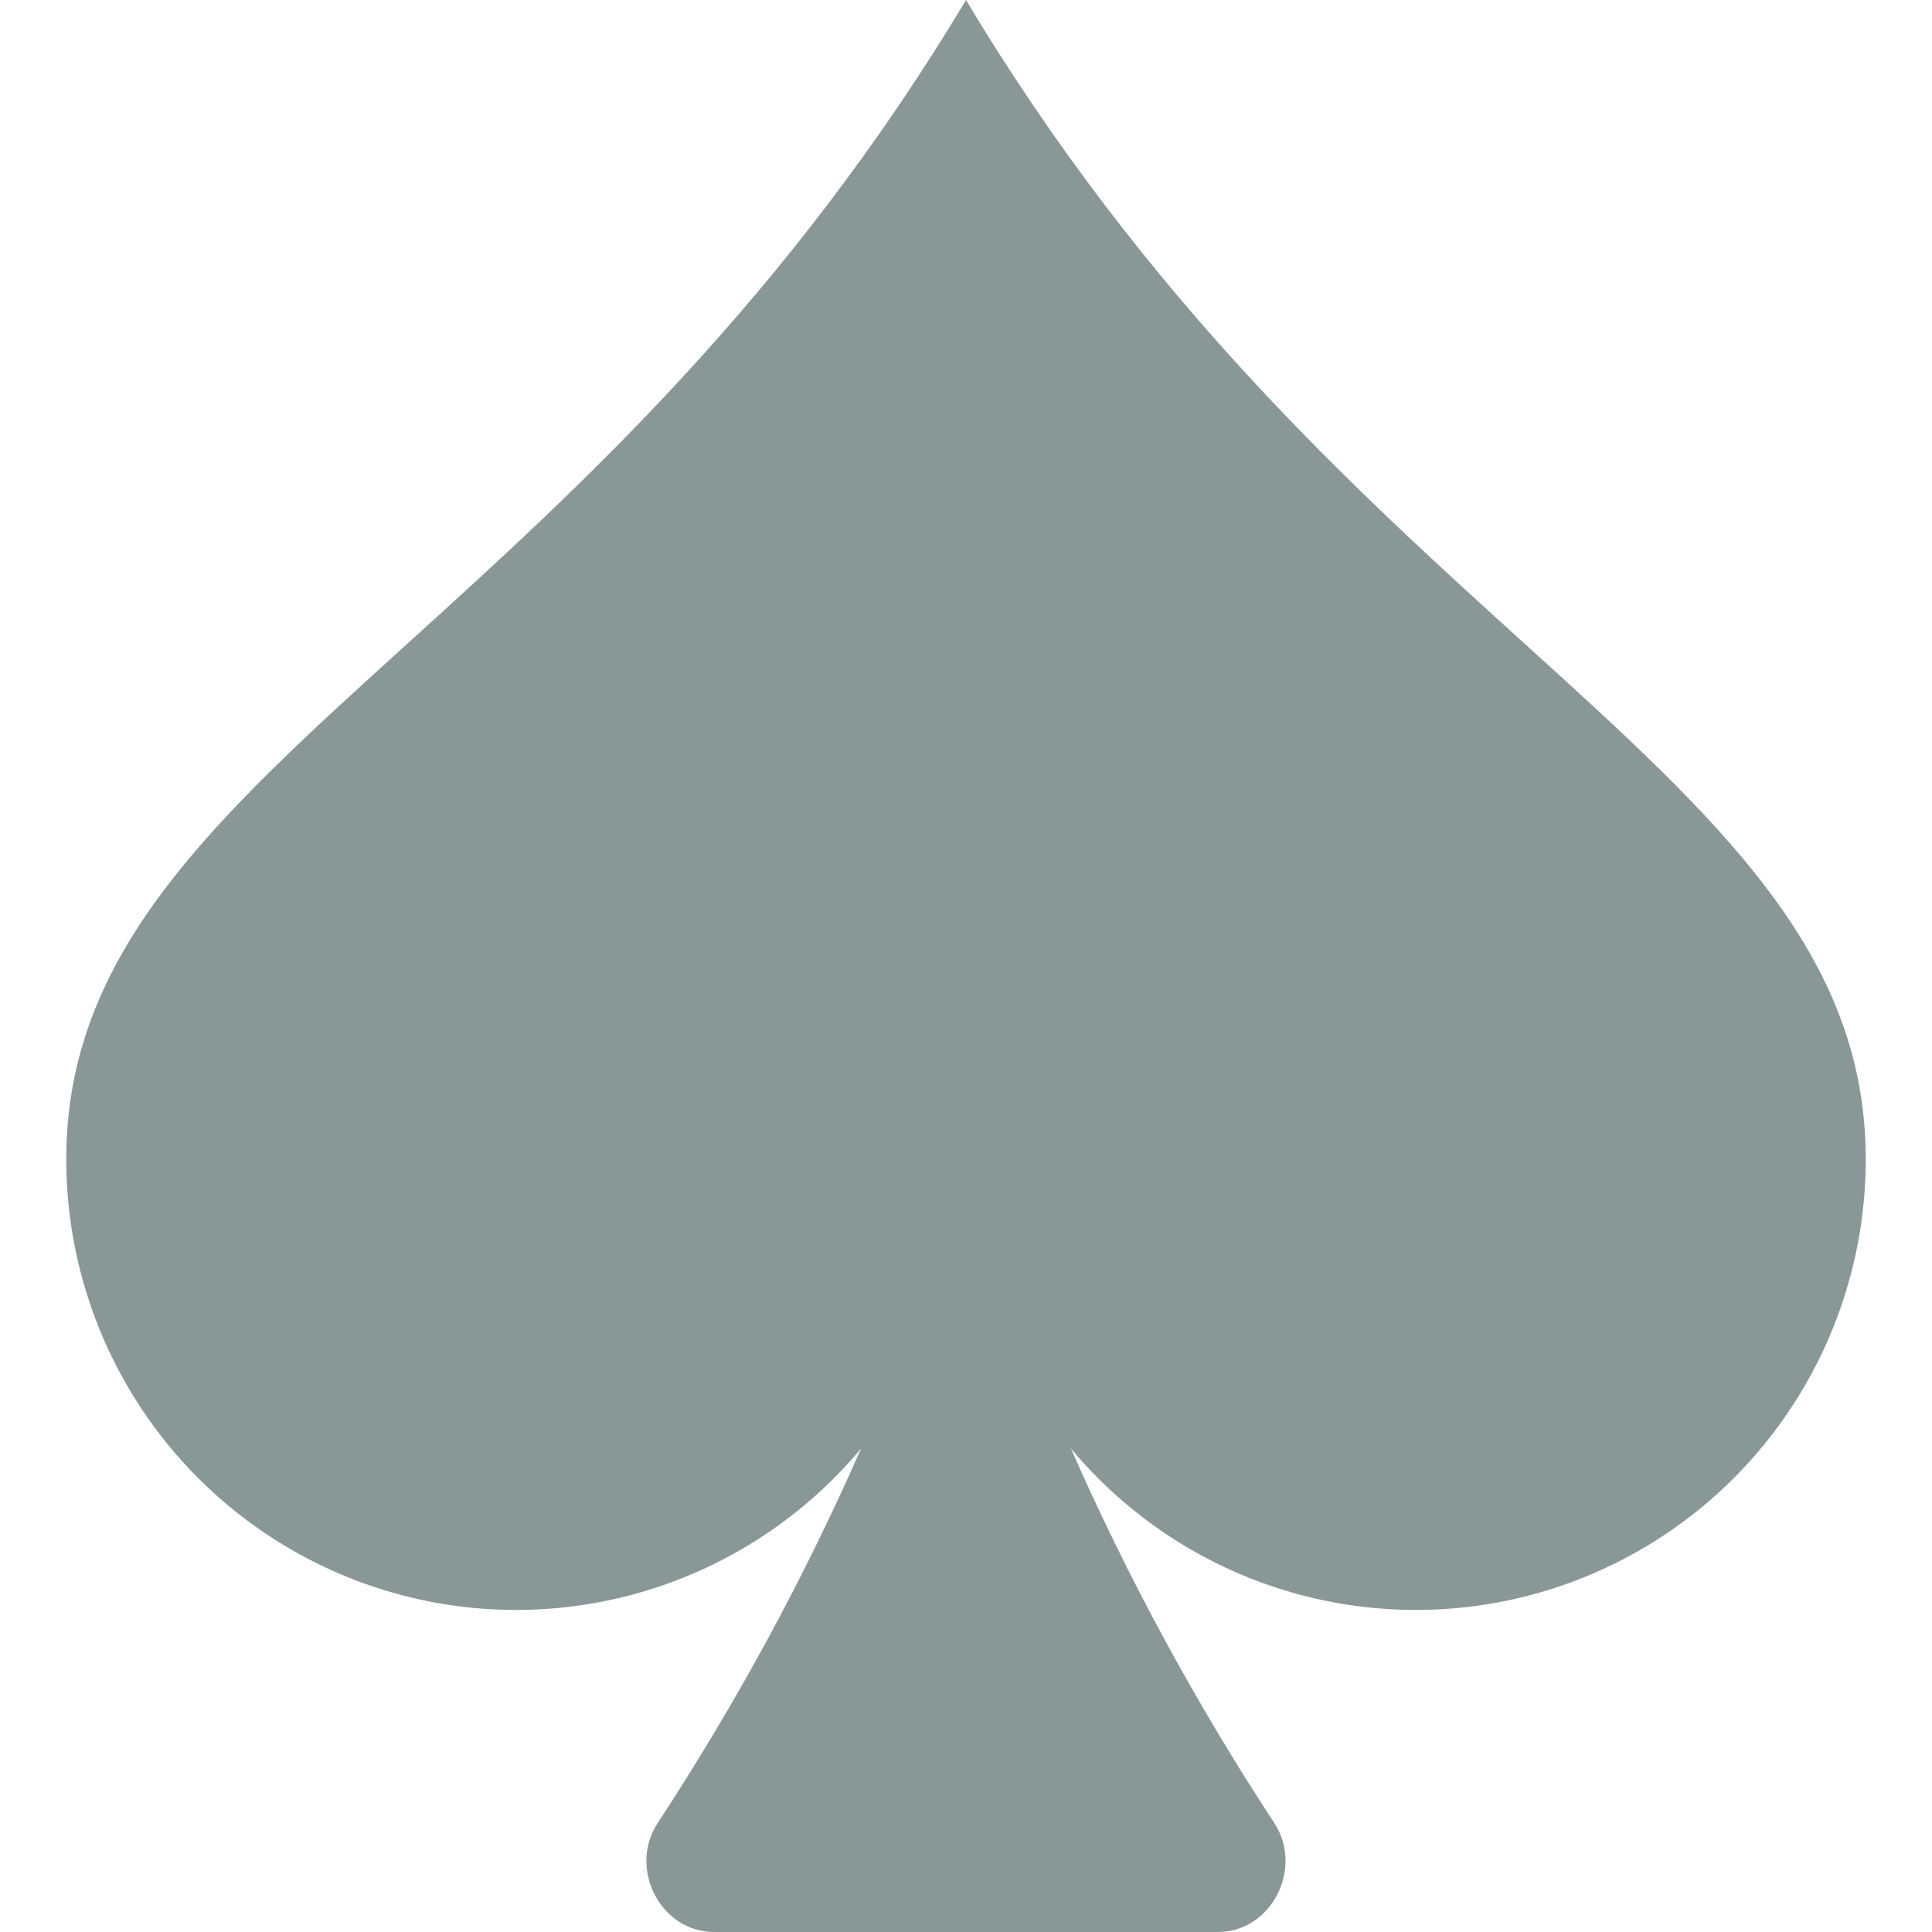
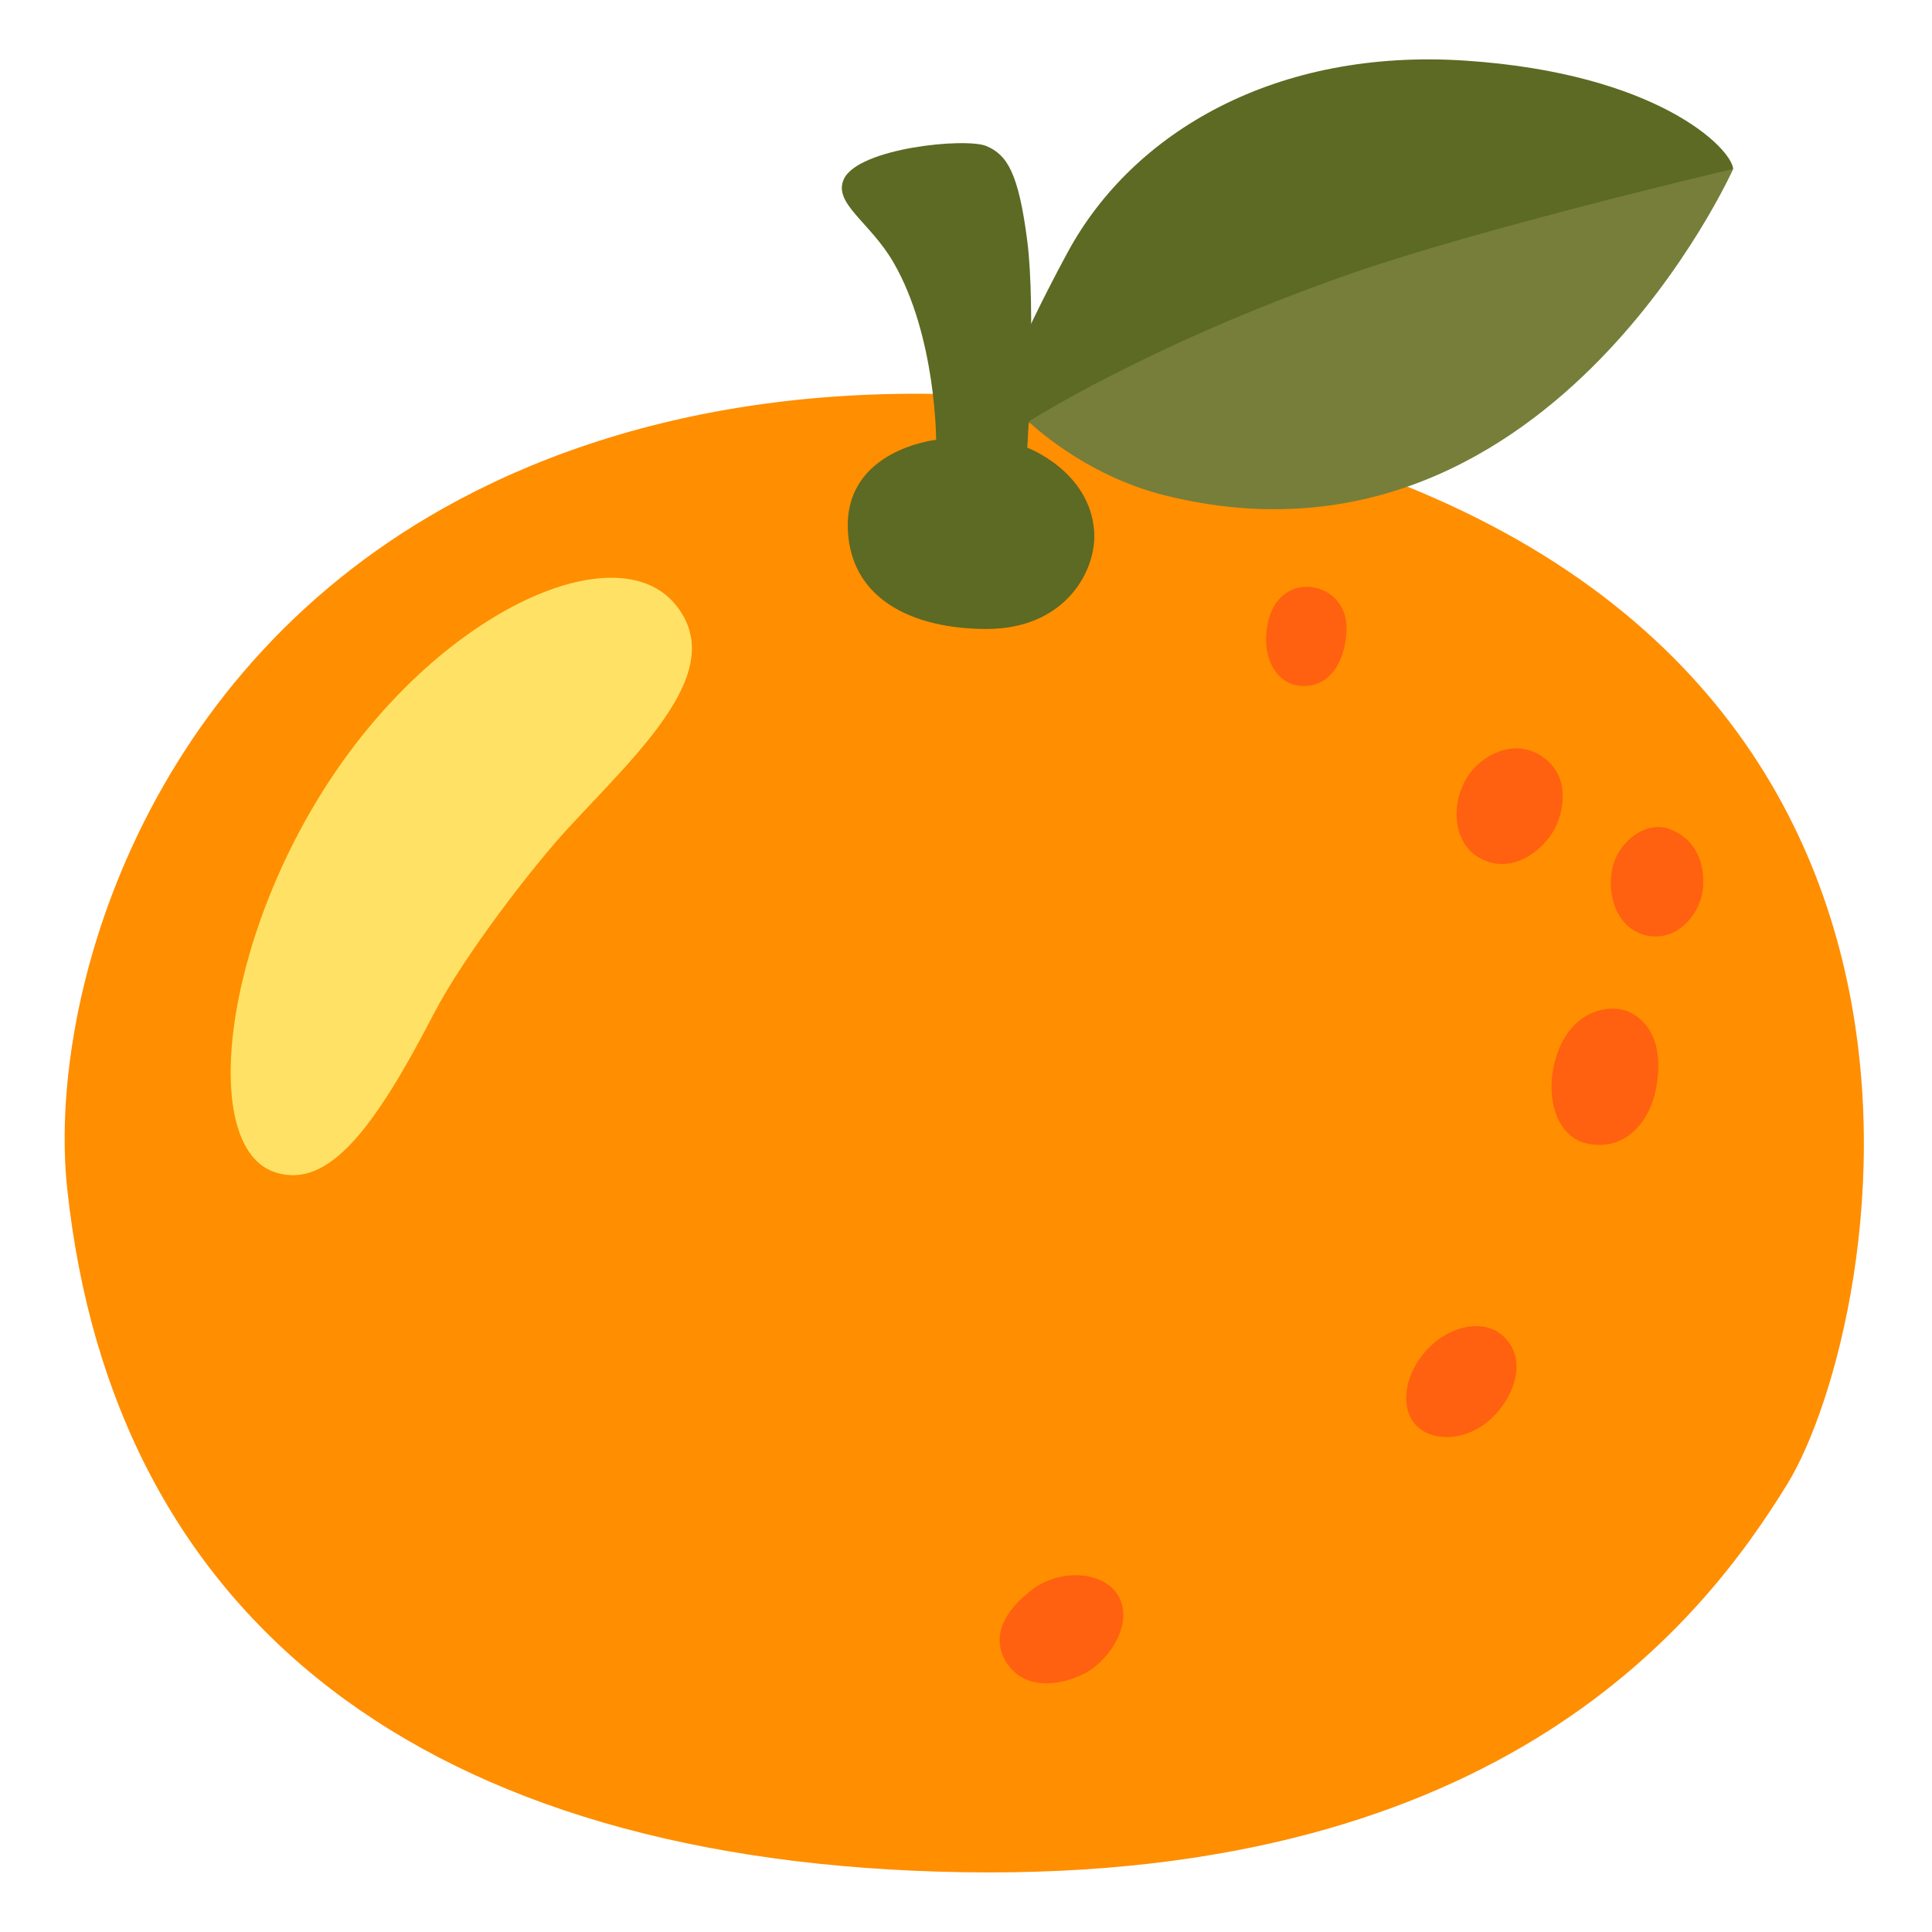
- <svg xmlns="http://www.w3.org/2000/svg" width="175" height="175" viewBox="0 0 175 175" fill="none">
-   <path d="M77.999 131.203C72.629 137.633 65.415 142.25 57.335 144.427C49.256 146.605 40.703 146.238 32.839 143.376C24.975 140.514 18.18 135.296 13.379 128.43C8.577 121.564 6.001 113.384 6 105C6 86.31 19.273 74.282 36.97 58.24C52.408 44.24 71.223 27.183 87.5 0C103.777 27.183 122.592 44.24 138.03 58.24C155.727 74.282 169 86.31 169 105C168.999 113.384 166.423 121.564 161.621 128.43C156.82 135.296 150.025 140.514 142.161 143.376C134.297 146.238 125.744 146.605 117.665 144.427C109.585 142.25 102.371 137.633 97.001 131.203C102.191 143.001 108.352 154.345 115.42 165.118C118.109 169.202 115.187 175 110.32 175H64.68C59.802 175 56.879 169.202 59.58 165.118C66.648 154.345 72.809 143.001 77.999 131.203Z" fill="#899897" />
+ <svg xmlns="http://www.w3.org/2000/svg" width="150" height="150" viewBox="0 0 150 150" fill="none">
+   <path d="M5.216 92.273C8.79 125.777 33.036 144.715 74.861 145.359C116.685 146.004 132.306 125.73 138.775 115.207C146.204 103.102 158.099 46.195 92.486 32.824C67.419 27.715 47.943 31.887 34.513 39.41C10.548 52.816 3.716 78.246 5.216 92.273Z" fill="#FF8E00" />
+   <path d="M134.566 13.113C134.402 11.473 128.637 5.707 113.824 4.711C99.012 3.715 87.949 10.289 82.922 19.535C79.043 26.672 76.781 32.531 76.781 32.531L85.922 33.41L124.207 20.027L134.566 13.113Z" fill="#5C6A23" />
+   <path d="M104.602 21.34C114.879 17.73 134.566 13.113 134.566 13.113C134.566 13.113 131.109 20.848 124.195 27.926C117.281 35.004 106.02 42.34 90.445 38.461C84.082 36.879 79.863 32.73 79.863 32.73C79.863 32.73 89.133 26.777 104.602 21.34Z" fill="#767E3A" />
+   <path d="M65.521 13.898C64.642 15.773 67.56 17.25 69.364 20.367C72.681 26.086 72.681 34.148 72.681 34.148C72.681 34.148 65.603 34.898 65.825 41.074C66.025 46.57 70.935 48.832 76.595 48.832C82.771 48.832 85.173 44.238 84.95 41.227C84.599 36.562 79.759 34.758 79.759 34.758C79.759 34.758 80.439 24.07 79.759 18.727C79.079 13.383 78.177 12.023 76.595 11.344C75.013 10.664 66.657 11.484 65.521 13.898Z" fill="#5C6A23" />
+   <path d="M21.399 91.031C25.477 92.32 29.016 87.703 33.633 78.797C36.036 74.144 41.391 67.266 44.005 64.418C49.594 58.336 56.672 52.031 52.419 46.91C47.872 41.449 34.606 47.227 25.911 60.117C17.215 73.008 15.446 89.156 21.399 91.031Z" fill="#FFE265" />
+   <path d="M98.486 48.153C97.818 50.824 98.989 53.086 100.958 53.25C103.325 53.449 104.497 51.176 104.544 48.856C104.579 46.981 103.337 45.727 101.72 45.574C100.091 45.434 98.884 46.535 98.486 48.153Z" fill="#FF6110" />
+   <path d="M114.432 59.66C112.686 61.535 112.498 65.133 114.737 66.527C117.256 68.098 119.881 66.023 120.748 64.254C121.428 62.859 121.803 60.586 120.198 59.109C118.264 57.34 115.838 58.148 114.432 59.66Z" fill="#FF6110" />
+   <path d="M125.169 67.477C124.724 69.727 125.673 72.305 128.063 72.668C130.454 73.031 132.071 70.711 132.212 69C132.399 66.844 131.556 65.109 129.657 64.383C127.759 63.633 125.567 65.438 125.169 67.477Z" fill="#FF6110" />
+   <path d="M126.55 78.598C124.968 77.824 121.839 78.469 120.772 82.219C119.905 85.266 120.901 88.219 123.116 88.758C126.093 89.473 128.061 87.164 128.565 84.562C129.139 81.644 128.378 79.5 126.55 78.598Z" fill="#FF6110" />
+   <path d="M116.451 103.524C118.678 105.234 117.693 108.199 115.994 109.934C114.131 111.856 111.353 112.055 109.982 110.695C108.623 109.336 109.021 106.559 110.943 104.637C112.865 102.715 115.256 102.598 116.451 103.524Z" fill="#FF6110" />
+   <path d="M86.917 124.066C87.819 125.918 86.518 128.309 84.796 129.562C83.424 130.57 79.897 131.637 78.233 129.211C76.862 127.219 77.882 125.121 80.155 123.41C82.428 121.699 85.909 122.004 86.917 124.066Z" fill="#FF6110" />
</svg>
